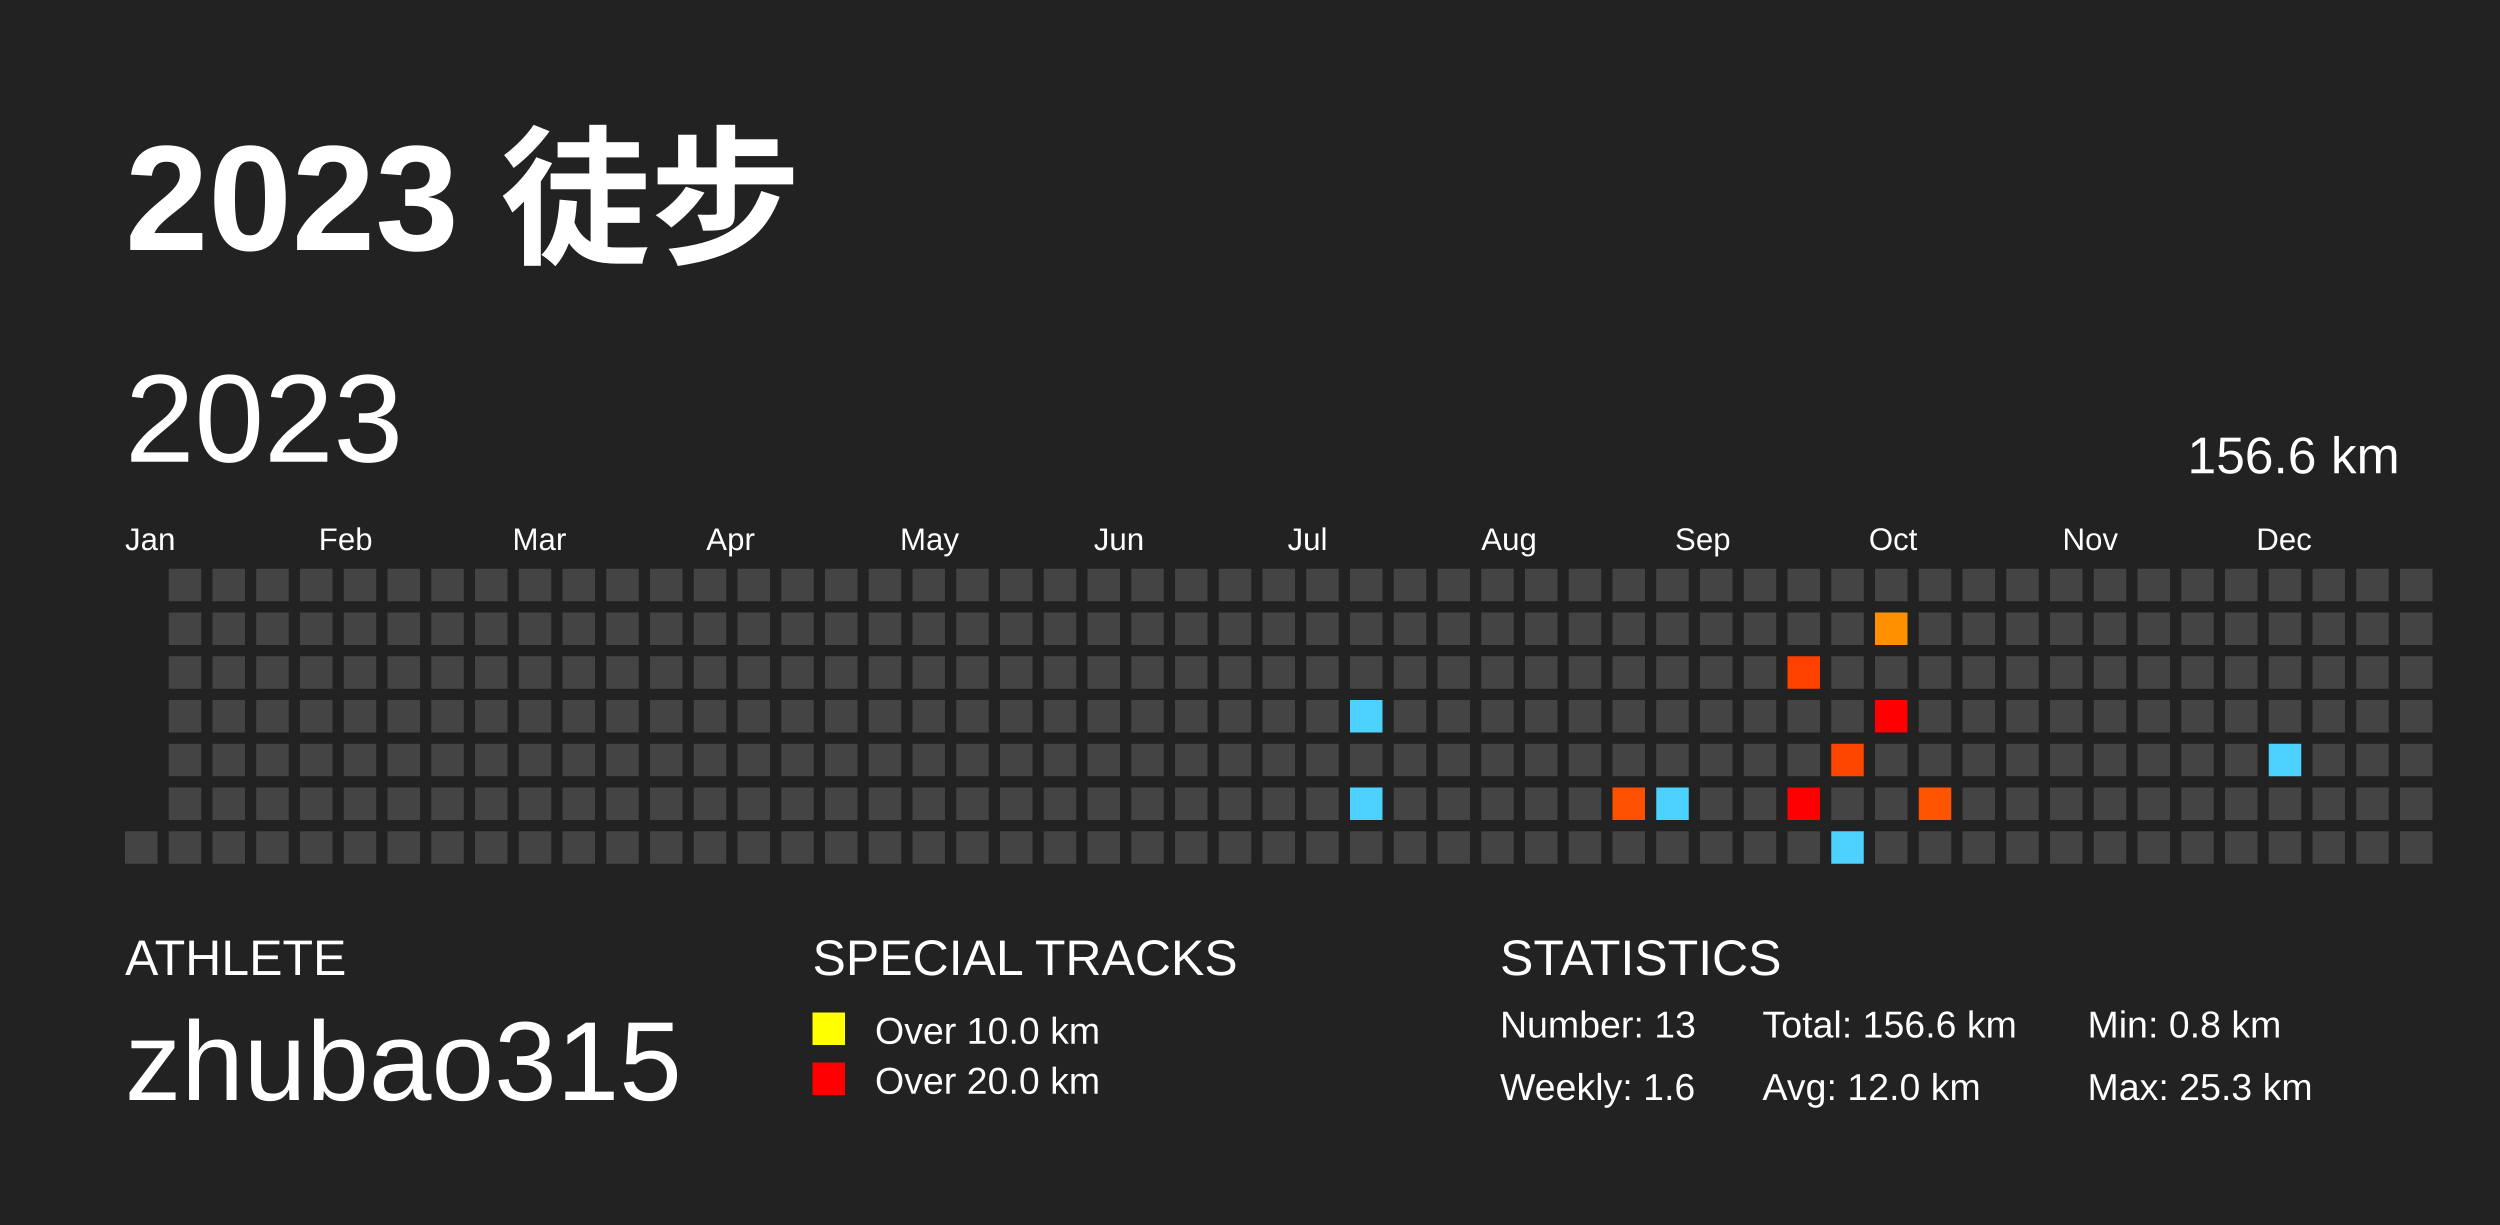
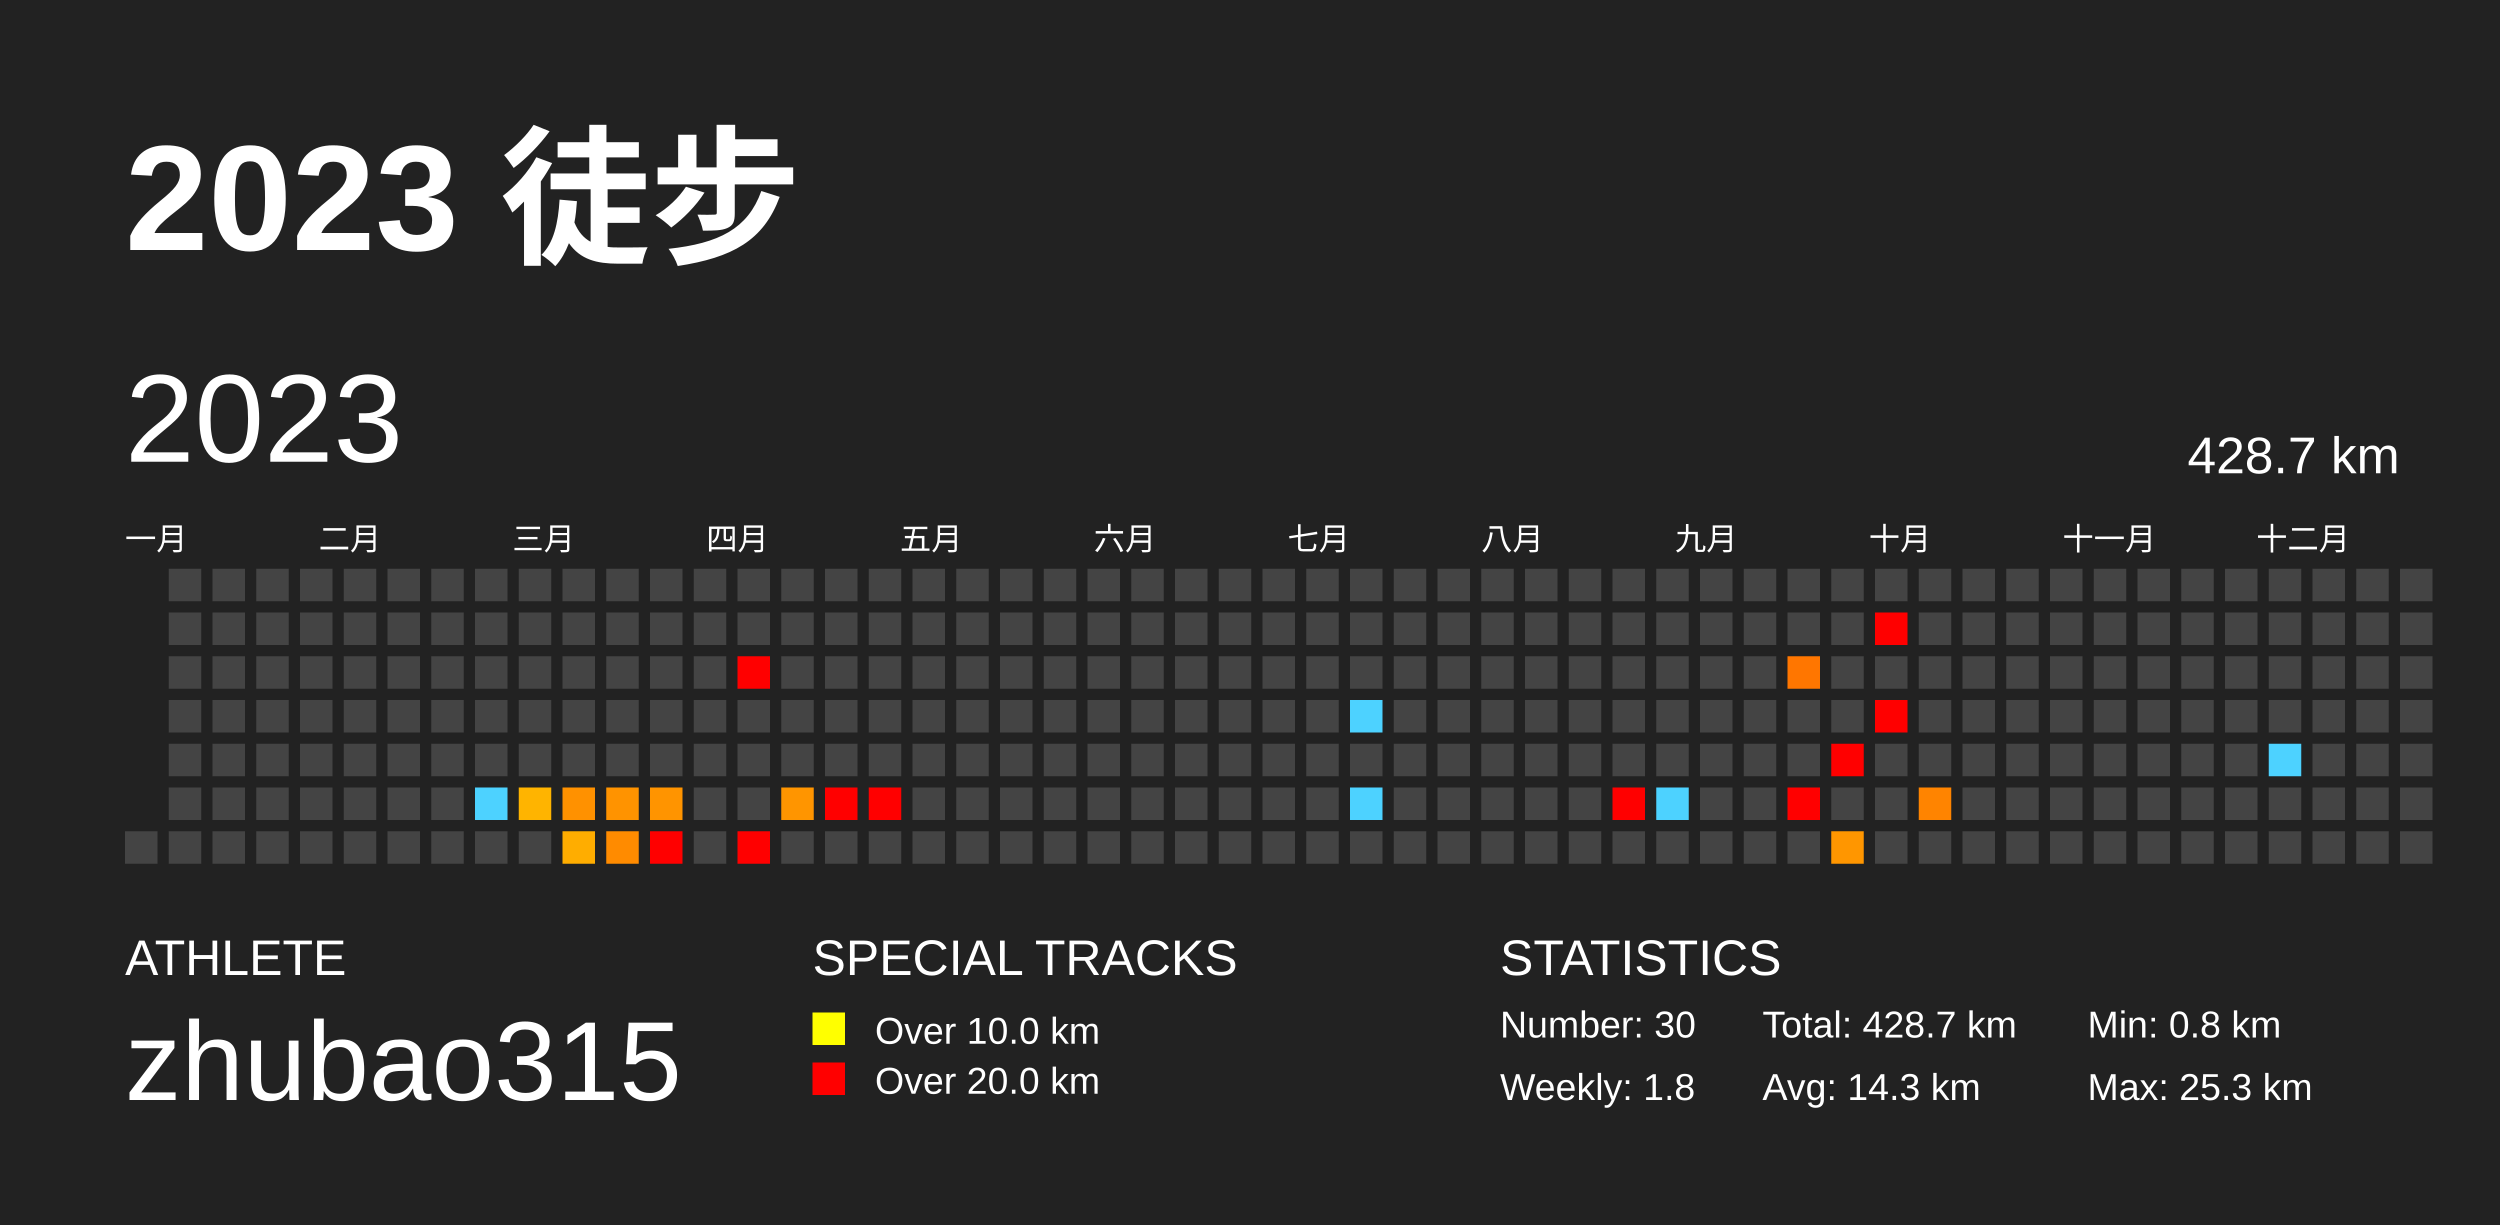
<svg xmlns="http://www.w3.org/2000/svg" baseProfile="full" height="98mm" version="1.1" viewBox="0,0,200,98" width="200mm">
  <defs />
  <rect fill="#222222" height="98" width="200" x="0" y="0" />
  <text fill="#FFFFFF" style="font-size:12px; font-family:Arial; font-weight:bold;" x="10" y="20">2023 徒步</text>
  <text fill="#FFFFFF" style="font-size:4px; font-family:Arial" x="10" y="78">ATHLETE</text>
  <text fill="#FFFFFF" style="font-size:9px; font-family:Arial" x="10" y="88">zhubao315</text>
  <text fill="#FFFFFF" style="font-size:4px; font-family:Arial" x="65" y="78">SPECIAL TRACKS</text>
  <rect fill="yellow" height="2.6" width="2.6" x="65" y="81" />
  <text fill="#FFFFFF" style="font-size:3px; font-family:Arial" x="70" y="83.5">Over 10.0 km</text>
  <rect fill="red" height="2.6" width="2.6" x="65" y="85" />
  <text fill="#FFFFFF" style="font-size:3px; font-family:Arial" x="70" y="87.5">Over 20.0 km</text>
  <text fill="#FFFFFF" style="font-size:4px; font-family:Arial" x="120" y="78">STATISTICS</text>
-   <text fill="#FFFFFF" style="font-size:3px; font-family:Arial" x="120" y="83">Number: 13</text>
-   <text fill="#FFFFFF" style="font-size:3px; font-family:Arial" x="120" y="88">Weekly: 1.6</text>
-   <text fill="#FFFFFF" style="font-size:3px; font-family:Arial" x="141" y="83">Total: 156.6 km</text>
-   <text fill="#FFFFFF" style="font-size:3px; font-family:Arial" x="141" y="88">Avg: 12.0 km</text>
+   <text fill="#FFFFFF" style="font-size:3px; font-family:Arial" x="120" y="83">Number: 30</text>
+   <text fill="#FFFFFF" style="font-size:3px; font-family:Arial" x="120" y="88">Weekly: 1.8</text>
+   <text fill="#FFFFFF" style="font-size:3px; font-family:Arial" x="141" y="83">Total: 428.7 km</text>
+   <text fill="#FFFFFF" style="font-size:3px; font-family:Arial" x="141" y="88">Avg: 14.3 km</text>
  <text fill="#FFFFFF" style="font-size:3px; font-family:Arial" x="167" y="83">Min: 0.8 km</text>
  <text fill="#FFFFFF" style="font-size:3px; font-family:Arial" x="167" y="88">Max: 25.3 km</text>
  <text dominant-baseline="hanging" fill="#FFFFFF" style="font-size:10.0px; font-family:Arial;" x="10" y="30">2023</text>
-   <text dominant-baseline="hanging" fill="#FFFFFF" style="font-size:4.125px; font-family:Arial;" x="175" y="35">156.6 km</text>
-   <text fill="#FFFFFF" style="font-size:2.5px; font-family:Arial" x="10.0" y="44">Jan</text>
-   <text fill="#FFFFFF" style="font-size:2.5px; font-family:Arial" x="25.5" y="44">Feb</text>
-   <text fill="#FFFFFF" style="font-size:2.5px; font-family:Arial" x="41.0" y="44">Mar</text>
-   <text fill="#FFFFFF" style="font-size:2.5px; font-family:Arial" x="56.5" y="44">Apr</text>
-   <text fill="#FFFFFF" style="font-size:2.5px; font-family:Arial" x="72.0" y="44">May</text>
-   <text fill="#FFFFFF" style="font-size:2.5px; font-family:Arial" x="87.5" y="44">Jun</text>
-   <text fill="#FFFFFF" style="font-size:2.5px; font-family:Arial" x="103.0" y="44">Jul</text>
-   <text fill="#FFFFFF" style="font-size:2.5px; font-family:Arial" x="118.5" y="44">Aug</text>
-   <text fill="#FFFFFF" style="font-size:2.5px; font-family:Arial" x="134.0" y="44">Sep</text>
-   <text fill="#FFFFFF" style="font-size:2.5px; font-family:Arial" x="149.5" y="44">Oct</text>
-   <text fill="#FFFFFF" style="font-size:2.5px; font-family:Arial" x="165.0" y="44">Nov</text>
-   <text fill="#FFFFFF" style="font-size:2.5px; font-family:Arial" x="180.5" y="44">Dec</text>
+   <text dominant-baseline="hanging" fill="#FFFFFF" style="font-size:4.125px; font-family:Arial;" x="175" y="35">428.7 km</text>
+   <text fill="#FFFFFF" style="font-size:2.5px; font-family:Arial" x="10.0" y="44">一月</text>
+   <text fill="#FFFFFF" style="font-size:2.5px; font-family:Arial" x="25.5" y="44">二月</text>
+   <text fill="#FFFFFF" style="font-size:2.5px; font-family:Arial" x="41.0" y="44">三月</text>
+   <text fill="#FFFFFF" style="font-size:2.5px; font-family:Arial" x="56.5" y="44">四月</text>
+   <text fill="#FFFFFF" style="font-size:2.5px; font-family:Arial" x="72.0" y="44">五月</text>
+   <text fill="#FFFFFF" style="font-size:2.5px; font-family:Arial" x="87.5" y="44">六月</text>
+   <text fill="#FFFFFF" style="font-size:2.5px; font-family:Arial" x="103.0" y="44">七月</text>
+   <text fill="#FFFFFF" style="font-size:2.5px; font-family:Arial" x="118.5" y="44">八月</text>
+   <text fill="#FFFFFF" style="font-size:2.5px; font-family:Arial" x="134.0" y="44">九月</text>
+   <text fill="#FFFFFF" style="font-size:2.5px; font-family:Arial" x="149.5" y="44">十月</text>
+   <text fill="#FFFFFF" style="font-size:2.5px; font-family:Arial" x="165.0" y="44">十一月</text>
+   <text fill="#FFFFFF" style="font-size:2.5px; font-family:Arial" x="180.5" y="44">十二月</text>
  <rect fill="#444444" height="2.6" width="2.6" x="10.0" y="66.5" />
  <rect fill="#444444" height="2.6" width="2.6" x="13.5" y="45.5" />
  <rect fill="#444444" height="2.6" width="2.6" x="13.5" y="49.0" />
  <rect fill="#444444" height="2.6" width="2.6" x="13.5" y="52.5" />
  <rect fill="#444444" height="2.6" width="2.6" x="13.5" y="56.0" />
  <rect fill="#444444" height="2.6" width="2.6" x="13.5" y="59.5" />
  <rect fill="#444444" height="2.6" width="2.6" x="13.5" y="63.0" />
  <rect fill="#444444" height="2.6" width="2.6" x="13.5" y="66.5" />
  <rect fill="#444444" height="2.6" width="2.6" x="17.0" y="45.5" />
  <rect fill="#444444" height="2.6" width="2.6" x="17.0" y="49.0" />
  <rect fill="#444444" height="2.6" width="2.6" x="17.0" y="52.5" />
  <rect fill="#444444" height="2.6" width="2.6" x="17.0" y="56.0" />
  <rect fill="#444444" height="2.6" width="2.6" x="17.0" y="59.5" />
  <rect fill="#444444" height="2.6" width="2.6" x="17.0" y="63.0" />
  <rect fill="#444444" height="2.6" width="2.6" x="17.0" y="66.5" />
  <rect fill="#444444" height="2.6" width="2.6" x="20.5" y="45.5" />
  <rect fill="#444444" height="2.6" width="2.6" x="20.5" y="49.0" />
  <rect fill="#444444" height="2.6" width="2.6" x="20.5" y="52.5" />
  <rect fill="#444444" height="2.6" width="2.6" x="20.5" y="56.0" />
  <rect fill="#444444" height="2.6" width="2.6" x="20.5" y="59.5" />
  <rect fill="#444444" height="2.6" width="2.6" x="20.5" y="63.0" />
  <rect fill="#444444" height="2.6" width="2.6" x="20.5" y="66.5" />
  <rect fill="#444444" height="2.6" width="2.6" x="24.0" y="45.5" />
  <rect fill="#444444" height="2.6" width="2.6" x="24.0" y="49.0" />
  <rect fill="#444444" height="2.6" width="2.6" x="24.0" y="52.5" />
  <rect fill="#444444" height="2.6" width="2.6" x="24.0" y="56.0" />
  <rect fill="#444444" height="2.6" width="2.6" x="24.0" y="59.5" />
  <rect fill="#444444" height="2.6" width="2.6" x="24.0" y="63.0" />
  <rect fill="#444444" height="2.6" width="2.6" x="24.0" y="66.5" />
  <rect fill="#444444" height="2.6" width="2.6" x="27.5" y="45.5" />
  <rect fill="#444444" height="2.6" width="2.6" x="27.5" y="49.0" />
  <rect fill="#444444" height="2.6" width="2.6" x="27.5" y="52.5" />
  <rect fill="#444444" height="2.6" width="2.6" x="27.5" y="56.0" />
  <rect fill="#444444" height="2.6" width="2.6" x="27.5" y="59.5" />
  <rect fill="#444444" height="2.6" width="2.6" x="27.5" y="63.0" />
  <rect fill="#444444" height="2.6" width="2.6" x="27.5" y="66.5" />
  <rect fill="#444444" height="2.6" width="2.6" x="31.0" y="45.5" />
  <rect fill="#444444" height="2.6" width="2.6" x="31.0" y="49.0" />
  <rect fill="#444444" height="2.6" width="2.6" x="31.0" y="52.5" />
  <rect fill="#444444" height="2.6" width="2.6" x="31.0" y="56.0" />
  <rect fill="#444444" height="2.6" width="2.6" x="31.0" y="59.5" />
  <rect fill="#444444" height="2.6" width="2.6" x="31.0" y="63.0" />
  <rect fill="#444444" height="2.6" width="2.6" x="31.0" y="66.5" />
  <rect fill="#444444" height="2.6" width="2.6" x="34.5" y="45.5" />
  <rect fill="#444444" height="2.6" width="2.6" x="34.5" y="49.0" />
  <rect fill="#444444" height="2.6" width="2.6" x="34.5" y="52.5" />
  <rect fill="#444444" height="2.6" width="2.6" x="34.5" y="56.0" />
  <rect fill="#444444" height="2.6" width="2.6" x="34.5" y="59.5" />
  <rect fill="#444444" height="2.6" width="2.6" x="34.5" y="63.0" />
  <rect fill="#444444" height="2.6" width="2.6" x="34.5" y="66.5" />
  <rect fill="#444444" height="2.6" width="2.6" x="38.0" y="45.5" />
  <rect fill="#444444" height="2.6" width="2.6" x="38.0" y="49.0" />
  <rect fill="#444444" height="2.6" width="2.6" x="38.0" y="52.5" />
  <rect fill="#444444" height="2.6" width="2.6" x="38.0" y="56.0" />
  <rect fill="#444444" height="2.6" width="2.6" x="38.0" y="59.5" />
-   <rect fill="#444444" height="2.6" width="2.6" x="38.0" y="63.0" />
+   <rect fill="#4dd2ff" height="2.6" width="2.6" x="38.0" y="63.0" />
  <rect fill="#444444" height="2.6" width="2.6" x="38.0" y="66.5" />
  <rect fill="#444444" height="2.6" width="2.6" x="41.5" y="45.5" />
  <rect fill="#444444" height="2.6" width="2.6" x="41.5" y="49.0" />
  <rect fill="#444444" height="2.6" width="2.6" x="41.5" y="52.5" />
  <rect fill="#444444" height="2.6" width="2.6" x="41.5" y="56.0" />
  <rect fill="#444444" height="2.6" width="2.6" x="41.5" y="59.5" />
-   <rect fill="#444444" height="2.6" width="2.6" x="41.5" y="63.0" />
+   <rect fill="#ffb400" height="2.6" width="2.6" x="41.5" y="63.0" />
  <rect fill="#444444" height="2.6" width="2.6" x="41.5" y="66.5" />
  <rect fill="#444444" height="2.6" width="2.6" x="45.0" y="45.5" />
  <rect fill="#444444" height="2.6" width="2.6" x="45.0" y="49.0" />
  <rect fill="#444444" height="2.6" width="2.6" x="45.0" y="52.5" />
  <rect fill="#444444" height="2.6" width="2.6" x="45.0" y="56.0" />
  <rect fill="#444444" height="2.6" width="2.6" x="45.0" y="59.5" />
-   <rect fill="#444444" height="2.6" width="2.6" x="45.0" y="63.0" />
-   <rect fill="#444444" height="2.6" width="2.6" x="45.0" y="66.5" />
+   <rect fill="#ff9100" height="2.6" width="2.6" x="45.0" y="63.0" />
+   <rect fill="#ffad00" height="2.6" width="2.6" x="45.0" y="66.5" />
  <rect fill="#444444" height="2.6" width="2.6" x="48.5" y="45.5" />
  <rect fill="#444444" height="2.6" width="2.6" x="48.5" y="49.0" />
  <rect fill="#444444" height="2.6" width="2.6" x="48.5" y="52.5" />
  <rect fill="#444444" height="2.6" width="2.6" x="48.5" y="56.0" />
  <rect fill="#444444" height="2.6" width="2.6" x="48.5" y="59.5" />
-   <rect fill="#444444" height="2.6" width="2.6" x="48.5" y="63.0" />
-   <rect fill="#444444" height="2.6" width="2.6" x="48.5" y="66.5" />
+   <rect fill="#ff9300" height="2.6" width="2.6" x="48.5" y="63.0" />
+   <rect fill="#ff8b00" height="2.6" width="2.6" x="48.5" y="66.5" />
  <rect fill="#444444" height="2.6" width="2.6" x="52.0" y="45.5" />
  <rect fill="#444444" height="2.6" width="2.6" x="52.0" y="49.0" />
  <rect fill="#444444" height="2.6" width="2.6" x="52.0" y="52.5" />
  <rect fill="#444444" height="2.6" width="2.6" x="52.0" y="56.0" />
  <rect fill="#444444" height="2.6" width="2.6" x="52.0" y="59.5" />
-   <rect fill="#444444" height="2.6" width="2.6" x="52.0" y="63.0" />
-   <rect fill="#444444" height="2.6" width="2.6" x="52.0" y="66.5" />
+   <rect fill="#ff9400" height="2.6" width="2.6" x="52.0" y="63.0" />
+   <rect fill="red" height="2.6" width="2.6" x="52.0" y="66.5" />
  <rect fill="#444444" height="2.6" width="2.6" x="55.5" y="45.5" />
  <rect fill="#444444" height="2.6" width="2.6" x="55.5" y="49.0" />
  <rect fill="#444444" height="2.6" width="2.6" x="55.5" y="52.5" />
  <rect fill="#444444" height="2.6" width="2.6" x="55.5" y="56.0" />
  <rect fill="#444444" height="2.6" width="2.6" x="55.5" y="59.5" />
  <rect fill="#444444" height="2.6" width="2.6" x="55.5" y="63.0" />
  <rect fill="#444444" height="2.6" width="2.6" x="55.5" y="66.5" />
  <rect fill="#444444" height="2.6" width="2.6" x="59.0" y="45.5" />
  <rect fill="#444444" height="2.6" width="2.6" x="59.0" y="49.0" />
-   <rect fill="#444444" height="2.6" width="2.6" x="59.0" y="52.5" />
+   <rect fill="red" height="2.6" width="2.6" x="59.0" y="52.5" />
  <rect fill="#444444" height="2.6" width="2.6" x="59.0" y="56.0" />
  <rect fill="#444444" height="2.6" width="2.6" x="59.0" y="59.5" />
  <rect fill="#444444" height="2.6" width="2.6" x="59.0" y="63.0" />
-   <rect fill="#444444" height="2.6" width="2.6" x="59.0" y="66.5" />
+   <rect fill="red" height="2.6" width="2.6" x="59.0" y="66.5" />
  <rect fill="#444444" height="2.6" width="2.6" x="62.5" y="45.5" />
  <rect fill="#444444" height="2.6" width="2.6" x="62.5" y="49.0" />
  <rect fill="#444444" height="2.6" width="2.6" x="62.5" y="52.5" />
  <rect fill="#444444" height="2.6" width="2.6" x="62.5" y="56.0" />
  <rect fill="#444444" height="2.6" width="2.6" x="62.5" y="59.5" />
-   <rect fill="#444444" height="2.6" width="2.6" x="62.5" y="63.0" />
+   <rect fill="#ff9500" height="2.6" width="2.6" x="62.5" y="63.0" />
  <rect fill="#444444" height="2.6" width="2.6" x="62.5" y="66.5" />
  <rect fill="#444444" height="2.6" width="2.6" x="66.0" y="45.5" />
  <rect fill="#444444" height="2.6" width="2.6" x="66.0" y="49.0" />
  <rect fill="#444444" height="2.6" width="2.6" x="66.0" y="52.5" />
  <rect fill="#444444" height="2.6" width="2.6" x="66.0" y="56.0" />
  <rect fill="#444444" height="2.6" width="2.6" x="66.0" y="59.5" />
-   <rect fill="#444444" height="2.6" width="2.6" x="66.0" y="63.0" />
+   <rect fill="red" height="2.6" width="2.6" x="66.0" y="63.0" />
  <rect fill="#444444" height="2.6" width="2.6" x="66.0" y="66.5" />
  <rect fill="#444444" height="2.6" width="2.6" x="69.5" y="45.5" />
  <rect fill="#444444" height="2.6" width="2.6" x="69.5" y="49.0" />
  <rect fill="#444444" height="2.6" width="2.6" x="69.5" y="52.5" />
  <rect fill="#444444" height="2.6" width="2.6" x="69.5" y="56.0" />
  <rect fill="#444444" height="2.6" width="2.6" x="69.5" y="59.5" />
-   <rect fill="#444444" height="2.6" width="2.6" x="69.5" y="63.0" />
+   <rect fill="red" height="2.6" width="2.6" x="69.5" y="63.0" />
  <rect fill="#444444" height="2.6" width="2.6" x="69.5" y="66.5" />
  <rect fill="#444444" height="2.6" width="2.6" x="73.0" y="45.5" />
  <rect fill="#444444" height="2.6" width="2.6" x="73.0" y="49.0" />
  <rect fill="#444444" height="2.6" width="2.6" x="73.0" y="52.5" />
  <rect fill="#444444" height="2.6" width="2.6" x="73.0" y="56.0" />
  <rect fill="#444444" height="2.6" width="2.6" x="73.0" y="59.5" />
  <rect fill="#444444" height="2.6" width="2.6" x="73.0" y="63.0" />
  <rect fill="#444444" height="2.6" width="2.6" x="73.0" y="66.5" />
  <rect fill="#444444" height="2.6" width="2.6" x="76.5" y="45.5" />
  <rect fill="#444444" height="2.6" width="2.6" x="76.5" y="49.0" />
  <rect fill="#444444" height="2.6" width="2.6" x="76.5" y="52.5" />
  <rect fill="#444444" height="2.6" width="2.6" x="76.5" y="56.0" />
  <rect fill="#444444" height="2.6" width="2.6" x="76.5" y="59.5" />
  <rect fill="#444444" height="2.6" width="2.6" x="76.5" y="63.0" />
  <rect fill="#444444" height="2.6" width="2.6" x="76.5" y="66.5" />
  <rect fill="#444444" height="2.6" width="2.6" x="80.0" y="45.5" />
  <rect fill="#444444" height="2.6" width="2.6" x="80.0" y="49.0" />
  <rect fill="#444444" height="2.6" width="2.6" x="80.0" y="52.5" />
  <rect fill="#444444" height="2.6" width="2.6" x="80.0" y="56.0" />
  <rect fill="#444444" height="2.6" width="2.6" x="80.0" y="59.5" />
  <rect fill="#444444" height="2.6" width="2.6" x="80.0" y="63.0" />
  <rect fill="#444444" height="2.6" width="2.6" x="80.0" y="66.5" />
  <rect fill="#444444" height="2.6" width="2.6" x="83.5" y="45.5" />
  <rect fill="#444444" height="2.6" width="2.6" x="83.5" y="49.0" />
  <rect fill="#444444" height="2.6" width="2.6" x="83.5" y="52.5" />
  <rect fill="#444444" height="2.6" width="2.6" x="83.5" y="56.0" />
  <rect fill="#444444" height="2.6" width="2.6" x="83.5" y="59.5" />
  <rect fill="#444444" height="2.6" width="2.6" x="83.5" y="63.0" />
  <rect fill="#444444" height="2.6" width="2.6" x="83.5" y="66.5" />
  <rect fill="#444444" height="2.6" width="2.6" x="87.0" y="45.5" />
  <rect fill="#444444" height="2.6" width="2.6" x="87.0" y="49.0" />
  <rect fill="#444444" height="2.6" width="2.6" x="87.0" y="52.5" />
  <rect fill="#444444" height="2.6" width="2.6" x="87.0" y="56.0" />
  <rect fill="#444444" height="2.6" width="2.6" x="87.0" y="59.5" />
  <rect fill="#444444" height="2.6" width="2.6" x="87.0" y="63.0" />
  <rect fill="#444444" height="2.6" width="2.6" x="87.0" y="66.5" />
  <rect fill="#444444" height="2.6" width="2.6" x="90.5" y="45.5" />
  <rect fill="#444444" height="2.6" width="2.6" x="90.5" y="49.0" />
  <rect fill="#444444" height="2.6" width="2.6" x="90.5" y="52.5" />
  <rect fill="#444444" height="2.6" width="2.6" x="90.5" y="56.0" />
  <rect fill="#444444" height="2.6" width="2.6" x="90.5" y="59.5" />
  <rect fill="#444444" height="2.6" width="2.6" x="90.5" y="63.0" />
  <rect fill="#444444" height="2.6" width="2.6" x="90.5" y="66.5" />
  <rect fill="#444444" height="2.6" width="2.6" x="94.0" y="45.5" />
  <rect fill="#444444" height="2.6" width="2.6" x="94.0" y="49.0" />
  <rect fill="#444444" height="2.6" width="2.6" x="94.0" y="52.5" />
  <rect fill="#444444" height="2.6" width="2.6" x="94.0" y="56.0" />
  <rect fill="#444444" height="2.6" width="2.6" x="94.0" y="59.5" />
  <rect fill="#444444" height="2.6" width="2.6" x="94.0" y="63.0" />
  <rect fill="#444444" height="2.6" width="2.6" x="94.0" y="66.5" />
  <rect fill="#444444" height="2.6" width="2.6" x="97.5" y="45.5" />
  <rect fill="#444444" height="2.6" width="2.6" x="97.5" y="49.0" />
  <rect fill="#444444" height="2.6" width="2.6" x="97.5" y="52.5" />
  <rect fill="#444444" height="2.6" width="2.6" x="97.5" y="56.0" />
  <rect fill="#444444" height="2.6" width="2.6" x="97.5" y="59.5" />
  <rect fill="#444444" height="2.6" width="2.6" x="97.5" y="63.0" />
  <rect fill="#444444" height="2.6" width="2.6" x="97.5" y="66.5" />
  <rect fill="#444444" height="2.6" width="2.6" x="101.0" y="45.5" />
  <rect fill="#444444" height="2.6" width="2.6" x="101.0" y="49.0" />
  <rect fill="#444444" height="2.6" width="2.6" x="101.0" y="52.5" />
  <rect fill="#444444" height="2.6" width="2.6" x="101.0" y="56.0" />
  <rect fill="#444444" height="2.6" width="2.6" x="101.0" y="59.5" />
  <rect fill="#444444" height="2.6" width="2.6" x="101.0" y="63.0" />
  <rect fill="#444444" height="2.6" width="2.6" x="101.0" y="66.5" />
  <rect fill="#444444" height="2.6" width="2.6" x="104.5" y="45.5" />
  <rect fill="#444444" height="2.6" width="2.6" x="104.5" y="49.0" />
  <rect fill="#444444" height="2.6" width="2.6" x="104.5" y="52.5" />
  <rect fill="#444444" height="2.6" width="2.6" x="104.5" y="56.0" />
  <rect fill="#444444" height="2.6" width="2.6" x="104.5" y="59.5" />
  <rect fill="#444444" height="2.6" width="2.6" x="104.5" y="63.0" />
  <rect fill="#444444" height="2.6" width="2.6" x="104.5" y="66.5" />
  <rect fill="#444444" height="2.6" width="2.6" x="108.0" y="45.5" />
  <rect fill="#444444" height="2.6" width="2.6" x="108.0" y="49.0" />
  <rect fill="#444444" height="2.6" width="2.6" x="108.0" y="52.5" />
  <rect fill="#4dd2ff" height="2.6" width="2.6" x="108.0" y="56.0" />
  <rect fill="#444444" height="2.6" width="2.6" x="108.0" y="59.5" />
  <rect fill="#4dd2ff" height="2.6" width="2.6" x="108.0" y="63.0" />
  <rect fill="#444444" height="2.6" width="2.6" x="108.0" y="66.5" />
  <rect fill="#444444" height="2.6" width="2.6" x="111.5" y="45.5" />
  <rect fill="#444444" height="2.6" width="2.6" x="111.5" y="49.0" />
  <rect fill="#444444" height="2.6" width="2.6" x="111.5" y="52.5" />
  <rect fill="#444444" height="2.6" width="2.6" x="111.5" y="56.0" />
  <rect fill="#444444" height="2.6" width="2.6" x="111.5" y="59.5" />
  <rect fill="#444444" height="2.6" width="2.6" x="111.5" y="63.0" />
  <rect fill="#444444" height="2.6" width="2.6" x="111.5" y="66.5" />
  <rect fill="#444444" height="2.6" width="2.6" x="115.0" y="45.5" />
  <rect fill="#444444" height="2.6" width="2.6" x="115.0" y="49.0" />
  <rect fill="#444444" height="2.6" width="2.6" x="115.0" y="52.5" />
  <rect fill="#444444" height="2.6" width="2.6" x="115.0" y="56.0" />
  <rect fill="#444444" height="2.6" width="2.6" x="115.0" y="59.5" />
  <rect fill="#444444" height="2.6" width="2.6" x="115.0" y="63.0" />
  <rect fill="#444444" height="2.6" width="2.6" x="115.0" y="66.5" />
  <rect fill="#444444" height="2.6" width="2.6" x="118.5" y="45.5" />
  <rect fill="#444444" height="2.6" width="2.6" x="118.5" y="49.0" />
  <rect fill="#444444" height="2.6" width="2.6" x="118.5" y="52.5" />
  <rect fill="#444444" height="2.6" width="2.6" x="118.5" y="56.0" />
  <rect fill="#444444" height="2.6" width="2.6" x="118.5" y="59.5" />
  <rect fill="#444444" height="2.6" width="2.6" x="118.5" y="63.0" />
  <rect fill="#444444" height="2.6" width="2.6" x="118.5" y="66.5" />
  <rect fill="#444444" height="2.6" width="2.6" x="122.0" y="45.5" />
  <rect fill="#444444" height="2.6" width="2.6" x="122.0" y="49.0" />
  <rect fill="#444444" height="2.6" width="2.6" x="122.0" y="52.5" />
  <rect fill="#444444" height="2.6" width="2.6" x="122.0" y="56.0" />
  <rect fill="#444444" height="2.6" width="2.6" x="122.0" y="59.5" />
  <rect fill="#444444" height="2.6" width="2.6" x="122.0" y="63.0" />
  <rect fill="#444444" height="2.6" width="2.6" x="122.0" y="66.5" />
  <rect fill="#444444" height="2.6" width="2.6" x="125.5" y="45.5" />
  <rect fill="#444444" height="2.6" width="2.6" x="125.5" y="49.0" />
  <rect fill="#444444" height="2.6" width="2.6" x="125.5" y="52.5" />
  <rect fill="#444444" height="2.6" width="2.6" x="125.5" y="56.0" />
  <rect fill="#444444" height="2.6" width="2.6" x="125.5" y="59.5" />
  <rect fill="#444444" height="2.6" width="2.6" x="125.5" y="63.0" />
  <rect fill="#444444" height="2.6" width="2.6" x="125.5" y="66.5" />
  <rect fill="#444444" height="2.6" width="2.6" x="129.0" y="45.5" />
  <rect fill="#444444" height="2.6" width="2.6" x="129.0" y="49.0" />
  <rect fill="#444444" height="2.6" width="2.6" x="129.0" y="52.5" />
  <rect fill="#444444" height="2.6" width="2.6" x="129.0" y="56.0" />
  <rect fill="#444444" height="2.6" width="2.6" x="129.0" y="59.5" />
-   <rect fill="#ff4f00" height="2.6" width="2.6" x="129.0" y="63.0" />
+   <rect fill="red" height="2.6" width="2.6" x="129.0" y="63.0" />
  <rect fill="#444444" height="2.6" width="2.6" x="129.0" y="66.5" />
  <rect fill="#444444" height="2.6" width="2.6" x="132.5" y="45.5" />
  <rect fill="#444444" height="2.6" width="2.6" x="132.5" y="49.0" />
  <rect fill="#444444" height="2.6" width="2.6" x="132.5" y="52.5" />
  <rect fill="#444444" height="2.6" width="2.6" x="132.5" y="56.0" />
  <rect fill="#444444" height="2.6" width="2.6" x="132.5" y="59.5" />
  <rect fill="#4dd2ff" height="2.6" width="2.6" x="132.5" y="63.0" />
  <rect fill="#444444" height="2.6" width="2.6" x="132.5" y="66.5" />
  <rect fill="#444444" height="2.6" width="2.6" x="136.0" y="45.5" />
  <rect fill="#444444" height="2.6" width="2.6" x="136.0" y="49.0" />
  <rect fill="#444444" height="2.6" width="2.6" x="136.0" y="52.5" />
  <rect fill="#444444" height="2.6" width="2.6" x="136.0" y="56.0" />
  <rect fill="#444444" height="2.6" width="2.6" x="136.0" y="59.5" />
  <rect fill="#444444" height="2.6" width="2.6" x="136.0" y="63.0" />
  <rect fill="#444444" height="2.6" width="2.6" x="136.0" y="66.5" />
  <rect fill="#444444" height="2.6" width="2.6" x="139.5" y="45.5" />
  <rect fill="#444444" height="2.6" width="2.6" x="139.5" y="49.0" />
  <rect fill="#444444" height="2.6" width="2.6" x="139.5" y="52.5" />
  <rect fill="#444444" height="2.6" width="2.6" x="139.5" y="56.0" />
  <rect fill="#444444" height="2.6" width="2.6" x="139.5" y="59.5" />
  <rect fill="#444444" height="2.6" width="2.6" x="139.5" y="63.0" />
  <rect fill="#444444" height="2.6" width="2.6" x="139.5" y="66.5" />
  <rect fill="#444444" height="2.6" width="2.6" x="143.0" y="45.5" />
  <rect fill="#444444" height="2.6" width="2.6" x="143.0" y="49.0" />
-   <rect fill="#ff4100" height="2.6" width="2.6" x="143.0" y="52.5" />
+   <rect fill="#ff7600" height="2.6" width="2.6" x="143.0" y="52.5" />
  <rect fill="#444444" height="2.6" width="2.6" x="143.0" y="56.0" />
  <rect fill="#444444" height="2.6" width="2.6" x="143.0" y="59.5" />
  <rect fill="red" height="2.6" width="2.6" x="143.0" y="63.0" />
  <rect fill="#444444" height="2.6" width="2.6" x="143.0" y="66.5" />
  <rect fill="#444444" height="2.6" width="2.6" x="146.5" y="45.5" />
  <rect fill="#444444" height="2.6" width="2.6" x="146.5" y="49.0" />
  <rect fill="#444444" height="2.6" width="2.6" x="146.5" y="52.5" />
  <rect fill="#444444" height="2.6" width="2.6" x="146.5" y="56.0" />
-   <rect fill="#ff4600" height="2.6" width="2.6" x="146.5" y="59.5" />
+   <rect fill="red" height="2.6" width="2.6" x="146.5" y="59.5" />
  <rect fill="#444444" height="2.6" width="2.6" x="146.5" y="63.0" />
-   <rect fill="#4dd2ff" height="2.6" width="2.6" x="146.5" y="66.5" />
+   <rect fill="#ff9600" height="2.6" width="2.6" x="146.5" y="66.5" />
  <rect fill="#444444" height="2.6" width="2.6" x="150.0" y="45.5" />
-   <rect fill="#ff9100" height="2.6" width="2.6" x="150.0" y="49.0" />
+   <rect fill="red" height="2.6" width="2.6" x="150.0" y="49.0" />
  <rect fill="#444444" height="2.6" width="2.6" x="150.0" y="52.5" />
  <rect fill="red" height="2.6" width="2.6" x="150.0" y="56.0" />
  <rect fill="#444444" height="2.6" width="2.6" x="150.0" y="59.5" />
  <rect fill="#444444" height="2.6" width="2.6" x="150.0" y="63.0" />
  <rect fill="#444444" height="2.6" width="2.6" x="150.0" y="66.5" />
  <rect fill="#444444" height="2.6" width="2.6" x="153.5" y="45.5" />
  <rect fill="#444444" height="2.6" width="2.6" x="153.5" y="49.0" />
  <rect fill="#444444" height="2.6" width="2.6" x="153.5" y="52.5" />
  <rect fill="#444444" height="2.6" width="2.6" x="153.5" y="56.0" />
  <rect fill="#444444" height="2.6" width="2.6" x="153.5" y="59.5" />
-   <rect fill="#ff5500" height="2.6" width="2.6" x="153.5" y="63.0" />
+   <rect fill="#ff8400" height="2.6" width="2.6" x="153.5" y="63.0" />
  <rect fill="#444444" height="2.6" width="2.6" x="153.5" y="66.5" />
  <rect fill="#444444" height="2.6" width="2.6" x="157.0" y="45.5" />
  <rect fill="#444444" height="2.6" width="2.6" x="157.0" y="49.0" />
  <rect fill="#444444" height="2.6" width="2.6" x="157.0" y="52.5" />
  <rect fill="#444444" height="2.6" width="2.6" x="157.0" y="56.0" />
  <rect fill="#444444" height="2.6" width="2.6" x="157.0" y="59.5" />
  <rect fill="#444444" height="2.6" width="2.6" x="157.0" y="63.0" />
  <rect fill="#444444" height="2.6" width="2.6" x="157.0" y="66.5" />
  <rect fill="#444444" height="2.6" width="2.6" x="160.5" y="45.5" />
  <rect fill="#444444" height="2.6" width="2.6" x="160.5" y="49.0" />
  <rect fill="#444444" height="2.6" width="2.6" x="160.5" y="52.5" />
  <rect fill="#444444" height="2.6" width="2.6" x="160.5" y="56.0" />
  <rect fill="#444444" height="2.6" width="2.6" x="160.5" y="59.5" />
  <rect fill="#444444" height="2.6" width="2.6" x="160.5" y="63.0" />
  <rect fill="#444444" height="2.6" width="2.6" x="160.5" y="66.5" />
  <rect fill="#444444" height="2.6" width="2.6" x="164.0" y="45.5" />
  <rect fill="#444444" height="2.6" width="2.6" x="164.0" y="49.0" />
  <rect fill="#444444" height="2.6" width="2.6" x="164.0" y="52.5" />
  <rect fill="#444444" height="2.6" width="2.6" x="164.0" y="56.0" />
  <rect fill="#444444" height="2.6" width="2.6" x="164.0" y="59.5" />
  <rect fill="#444444" height="2.6" width="2.6" x="164.0" y="63.0" />
  <rect fill="#444444" height="2.6" width="2.6" x="164.0" y="66.5" />
  <rect fill="#444444" height="2.6" width="2.6" x="167.5" y="45.5" />
  <rect fill="#444444" height="2.6" width="2.6" x="167.5" y="49.0" />
  <rect fill="#444444" height="2.6" width="2.6" x="167.5" y="52.5" />
  <rect fill="#444444" height="2.6" width="2.6" x="167.5" y="56.0" />
  <rect fill="#444444" height="2.6" width="2.6" x="167.5" y="59.5" />
  <rect fill="#444444" height="2.6" width="2.6" x="167.5" y="63.0" />
  <rect fill="#444444" height="2.6" width="2.6" x="167.5" y="66.5" />
  <rect fill="#444444" height="2.6" width="2.6" x="171.0" y="45.5" />
  <rect fill="#444444" height="2.6" width="2.6" x="171.0" y="49.0" />
  <rect fill="#444444" height="2.6" width="2.6" x="171.0" y="52.5" />
  <rect fill="#444444" height="2.6" width="2.6" x="171.0" y="56.0" />
  <rect fill="#444444" height="2.6" width="2.6" x="171.0" y="59.5" />
  <rect fill="#444444" height="2.6" width="2.6" x="171.0" y="63.0" />
  <rect fill="#444444" height="2.6" width="2.6" x="171.0" y="66.5" />
  <rect fill="#444444" height="2.6" width="2.6" x="174.5" y="45.5" />
  <rect fill="#444444" height="2.6" width="2.6" x="174.5" y="49.0" />
  <rect fill="#444444" height="2.6" width="2.6" x="174.5" y="52.5" />
  <rect fill="#444444" height="2.6" width="2.6" x="174.5" y="56.0" />
  <rect fill="#444444" height="2.6" width="2.6" x="174.5" y="59.5" />
  <rect fill="#444444" height="2.6" width="2.6" x="174.5" y="63.0" />
  <rect fill="#444444" height="2.6" width="2.6" x="174.5" y="66.5" />
  <rect fill="#444444" height="2.6" width="2.6" x="178.0" y="45.5" />
  <rect fill="#444444" height="2.6" width="2.6" x="178.0" y="49.0" />
  <rect fill="#444444" height="2.6" width="2.6" x="178.0" y="52.5" />
  <rect fill="#444444" height="2.6" width="2.6" x="178.0" y="56.0" />
  <rect fill="#444444" height="2.6" width="2.6" x="178.0" y="59.5" />
  <rect fill="#444444" height="2.6" width="2.6" x="178.0" y="63.0" />
  <rect fill="#444444" height="2.6" width="2.6" x="178.0" y="66.5" />
  <rect fill="#444444" height="2.6" width="2.6" x="181.5" y="45.5" />
  <rect fill="#444444" height="2.6" width="2.6" x="181.5" y="49.0" />
  <rect fill="#444444" height="2.6" width="2.6" x="181.5" y="52.5" />
  <rect fill="#444444" height="2.6" width="2.6" x="181.5" y="56.0" />
  <rect fill="#4dd2ff" height="2.6" width="2.6" x="181.5" y="59.5" />
  <rect fill="#444444" height="2.6" width="2.6" x="181.5" y="63.0" />
  <rect fill="#444444" height="2.6" width="2.6" x="181.5" y="66.5" />
  <rect fill="#444444" height="2.6" width="2.6" x="185.0" y="45.5" />
  <rect fill="#444444" height="2.6" width="2.6" x="185.0" y="49.0" />
  <rect fill="#444444" height="2.6" width="2.6" x="185.0" y="52.5" />
  <rect fill="#444444" height="2.6" width="2.6" x="185.0" y="56.0" />
  <rect fill="#444444" height="2.6" width="2.6" x="185.0" y="59.5" />
  <rect fill="#444444" height="2.6" width="2.6" x="185.0" y="63.0" />
  <rect fill="#444444" height="2.6" width="2.6" x="185.0" y="66.5" />
  <rect fill="#444444" height="2.6" width="2.6" x="188.5" y="45.5" />
  <rect fill="#444444" height="2.6" width="2.6" x="188.5" y="49.0" />
  <rect fill="#444444" height="2.6" width="2.6" x="188.5" y="52.5" />
  <rect fill="#444444" height="2.6" width="2.6" x="188.5" y="56.0" />
  <rect fill="#444444" height="2.6" width="2.6" x="188.5" y="59.5" />
  <rect fill="#444444" height="2.6" width="2.6" x="188.5" y="63.0" />
  <rect fill="#444444" height="2.6" width="2.6" x="188.5" y="66.5" />
  <rect fill="#444444" height="2.6" width="2.6" x="192.0" y="45.5" />
  <rect fill="#444444" height="2.6" width="2.6" x="192.0" y="49.0" />
  <rect fill="#444444" height="2.6" width="2.6" x="192.0" y="52.5" />
  <rect fill="#444444" height="2.6" width="2.6" x="192.0" y="56.0" />
  <rect fill="#444444" height="2.6" width="2.6" x="192.0" y="59.5" />
  <rect fill="#444444" height="2.6" width="2.6" x="192.0" y="63.0" />
  <rect fill="#444444" height="2.6" width="2.6" x="192.0" y="66.5" />
</svg>
